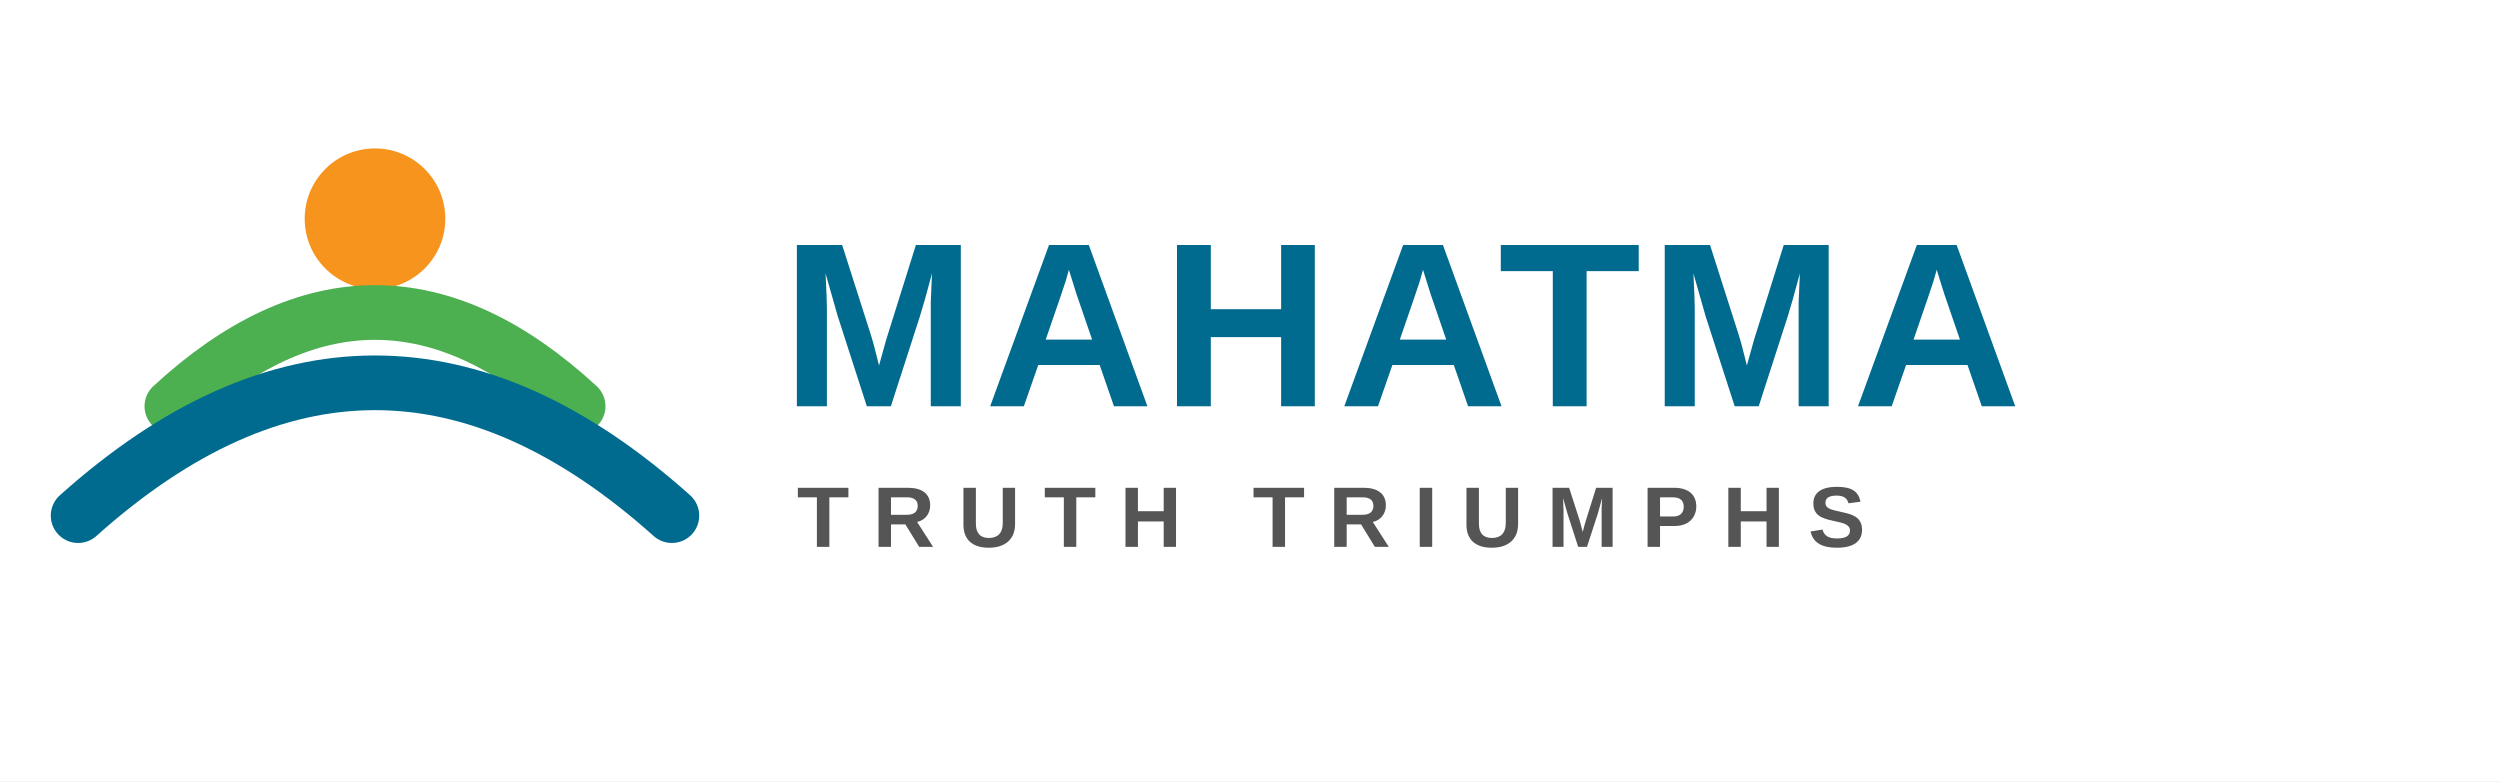
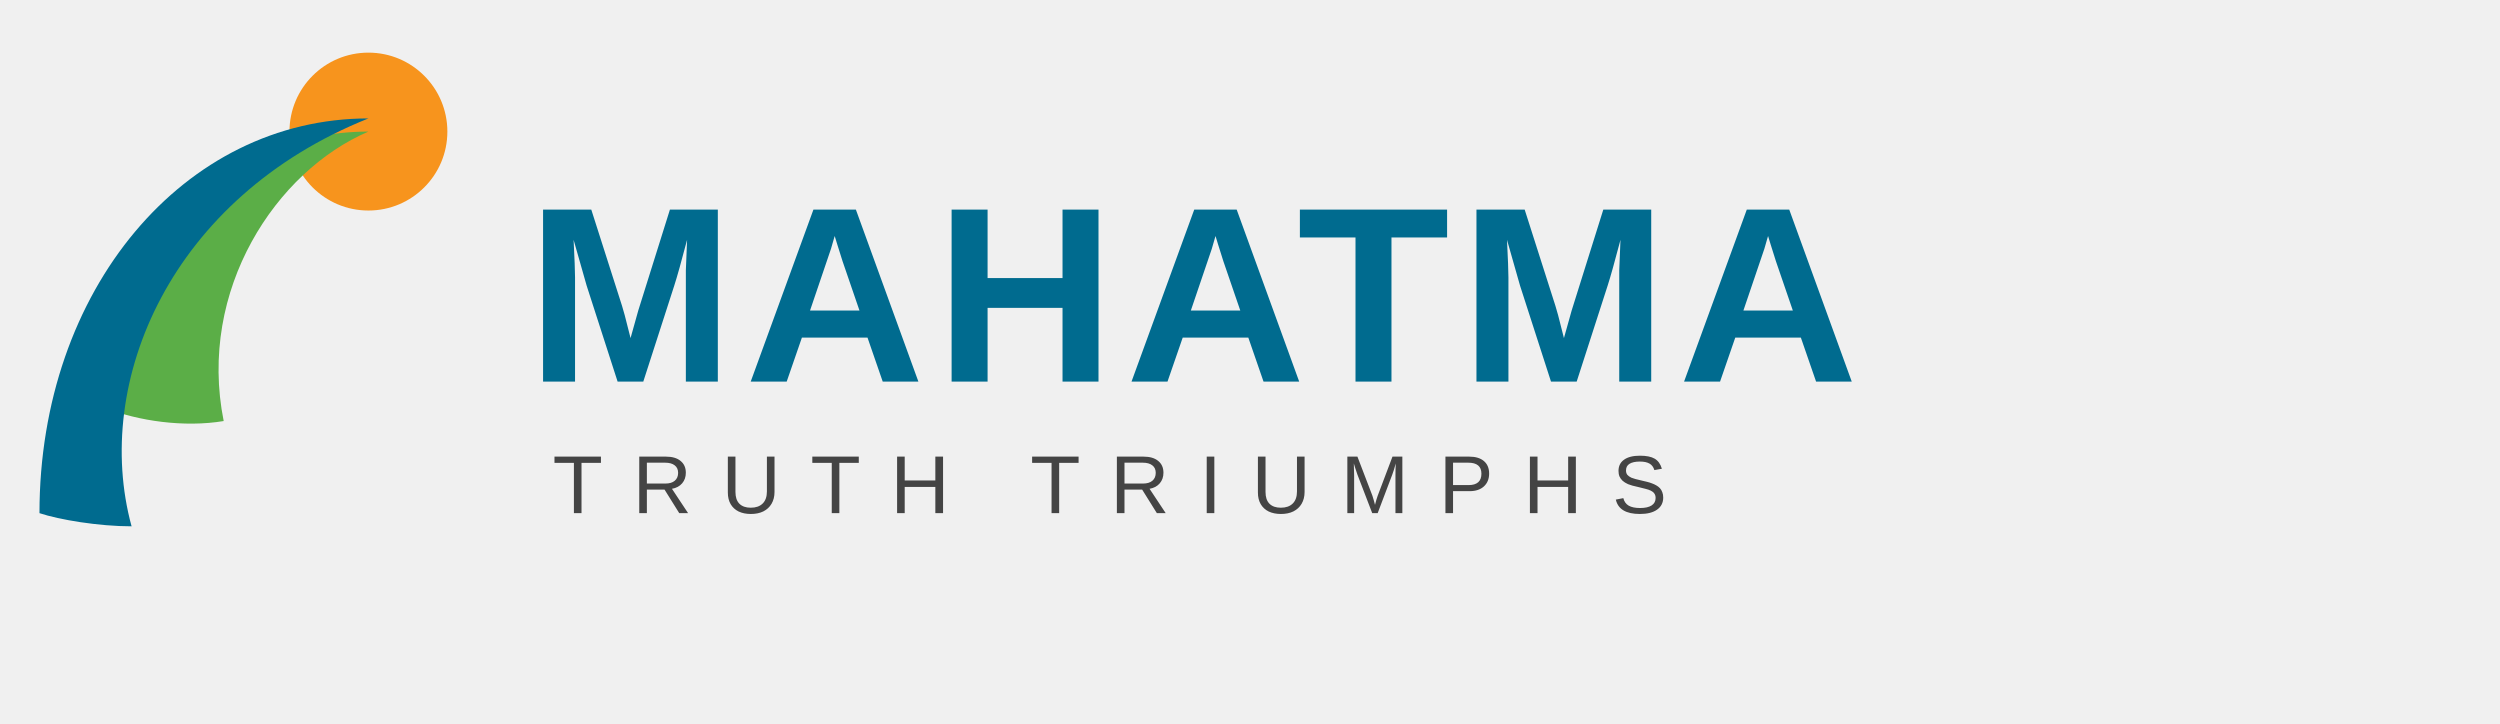
- <svg xmlns="http://www.w3.org/2000/svg" viewBox="0 0 320 100" width="320" height="100">
-   <rect width="320" height="100" fill="white" />
-   <circle cx="48" cy="28" r="9" fill="#F7941D" />
-   <path d="M 22 52 Q 48 28 74 52" stroke="#4CAF50" stroke-width="7" fill="none" stroke-linecap="round" />
-   <path d="M 10 66 Q 48 32 86 66" stroke="#006B8F" stroke-width="7" fill="none" stroke-linecap="round" />
-   <text x="100" y="52" font-family="Arial, sans-serif" font-size="30" font-weight="900" fill="#006B8F" letter-spacing="1">MAHATMA</text>
-   <text x="102" y="70" font-family="Arial, sans-serif" font-size="11" font-weight="600" fill="#555" letter-spacing="3">TRUTH TRIUMPHS</text>
+ <svg xmlns="http://www.w3.org/2000/svg" viewBox="0 0 380 110" width="380" height="110">
+   <circle cx="56" cy="20" r="12" fill="#F7941D" />
+   <path d="     M 16 62     C 16 38, 34 20, 56 20     C 42 26, 30 44, 34 64     C 28 65, 21 64, 16 62 Z   " fill="#5BAE47" />
+   <path d="     M 6 78     C 6 44, 28 18, 56 18     C 26 30, 14 58, 20 80     C 15 80, 9 79, 6 78 Z   " fill="#006B8F" />
+   <text x="80" y="58" font-family="'Arial Black', Arial, sans-serif" font-size="38" font-weight="900" fill="#006B8F" letter-spacing="1.5">MAHATMA</text>
+   <text x="84" y="78" font-family="Arial, sans-serif" font-size="12.5" font-weight="500" fill="#444" letter-spacing="4.5">TRUTH TRIUMPHS</text>
</svg>
